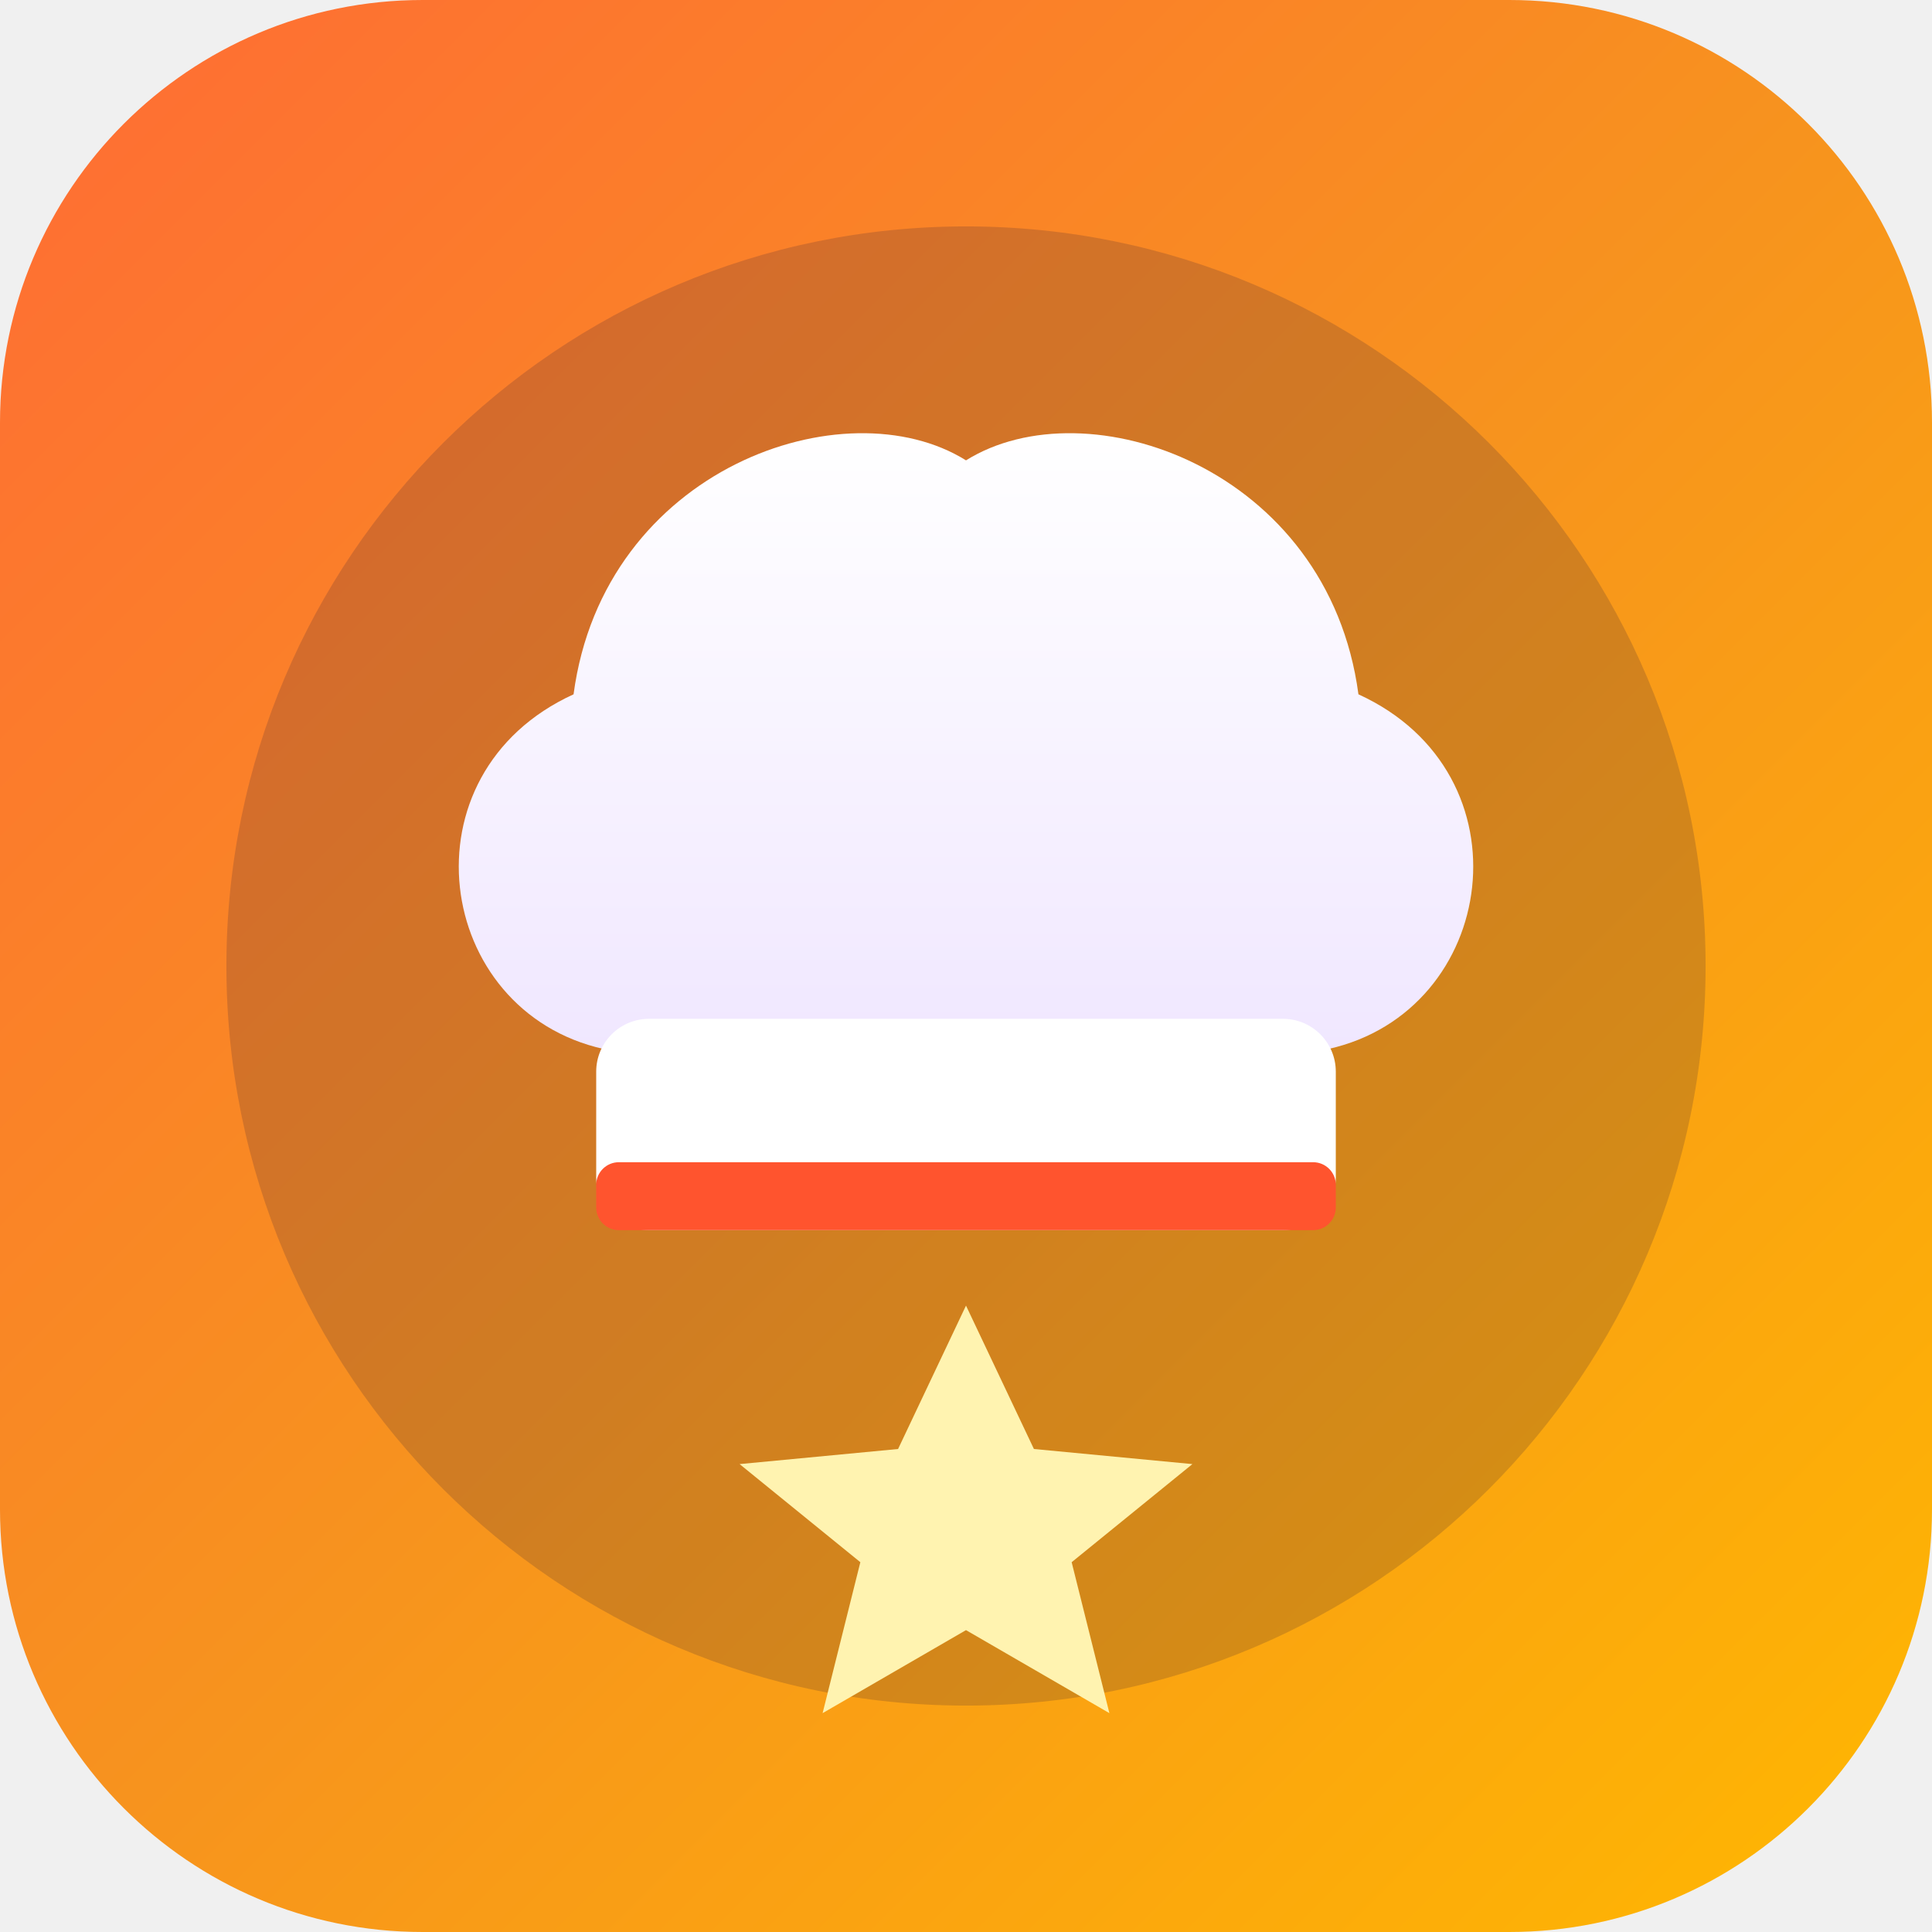
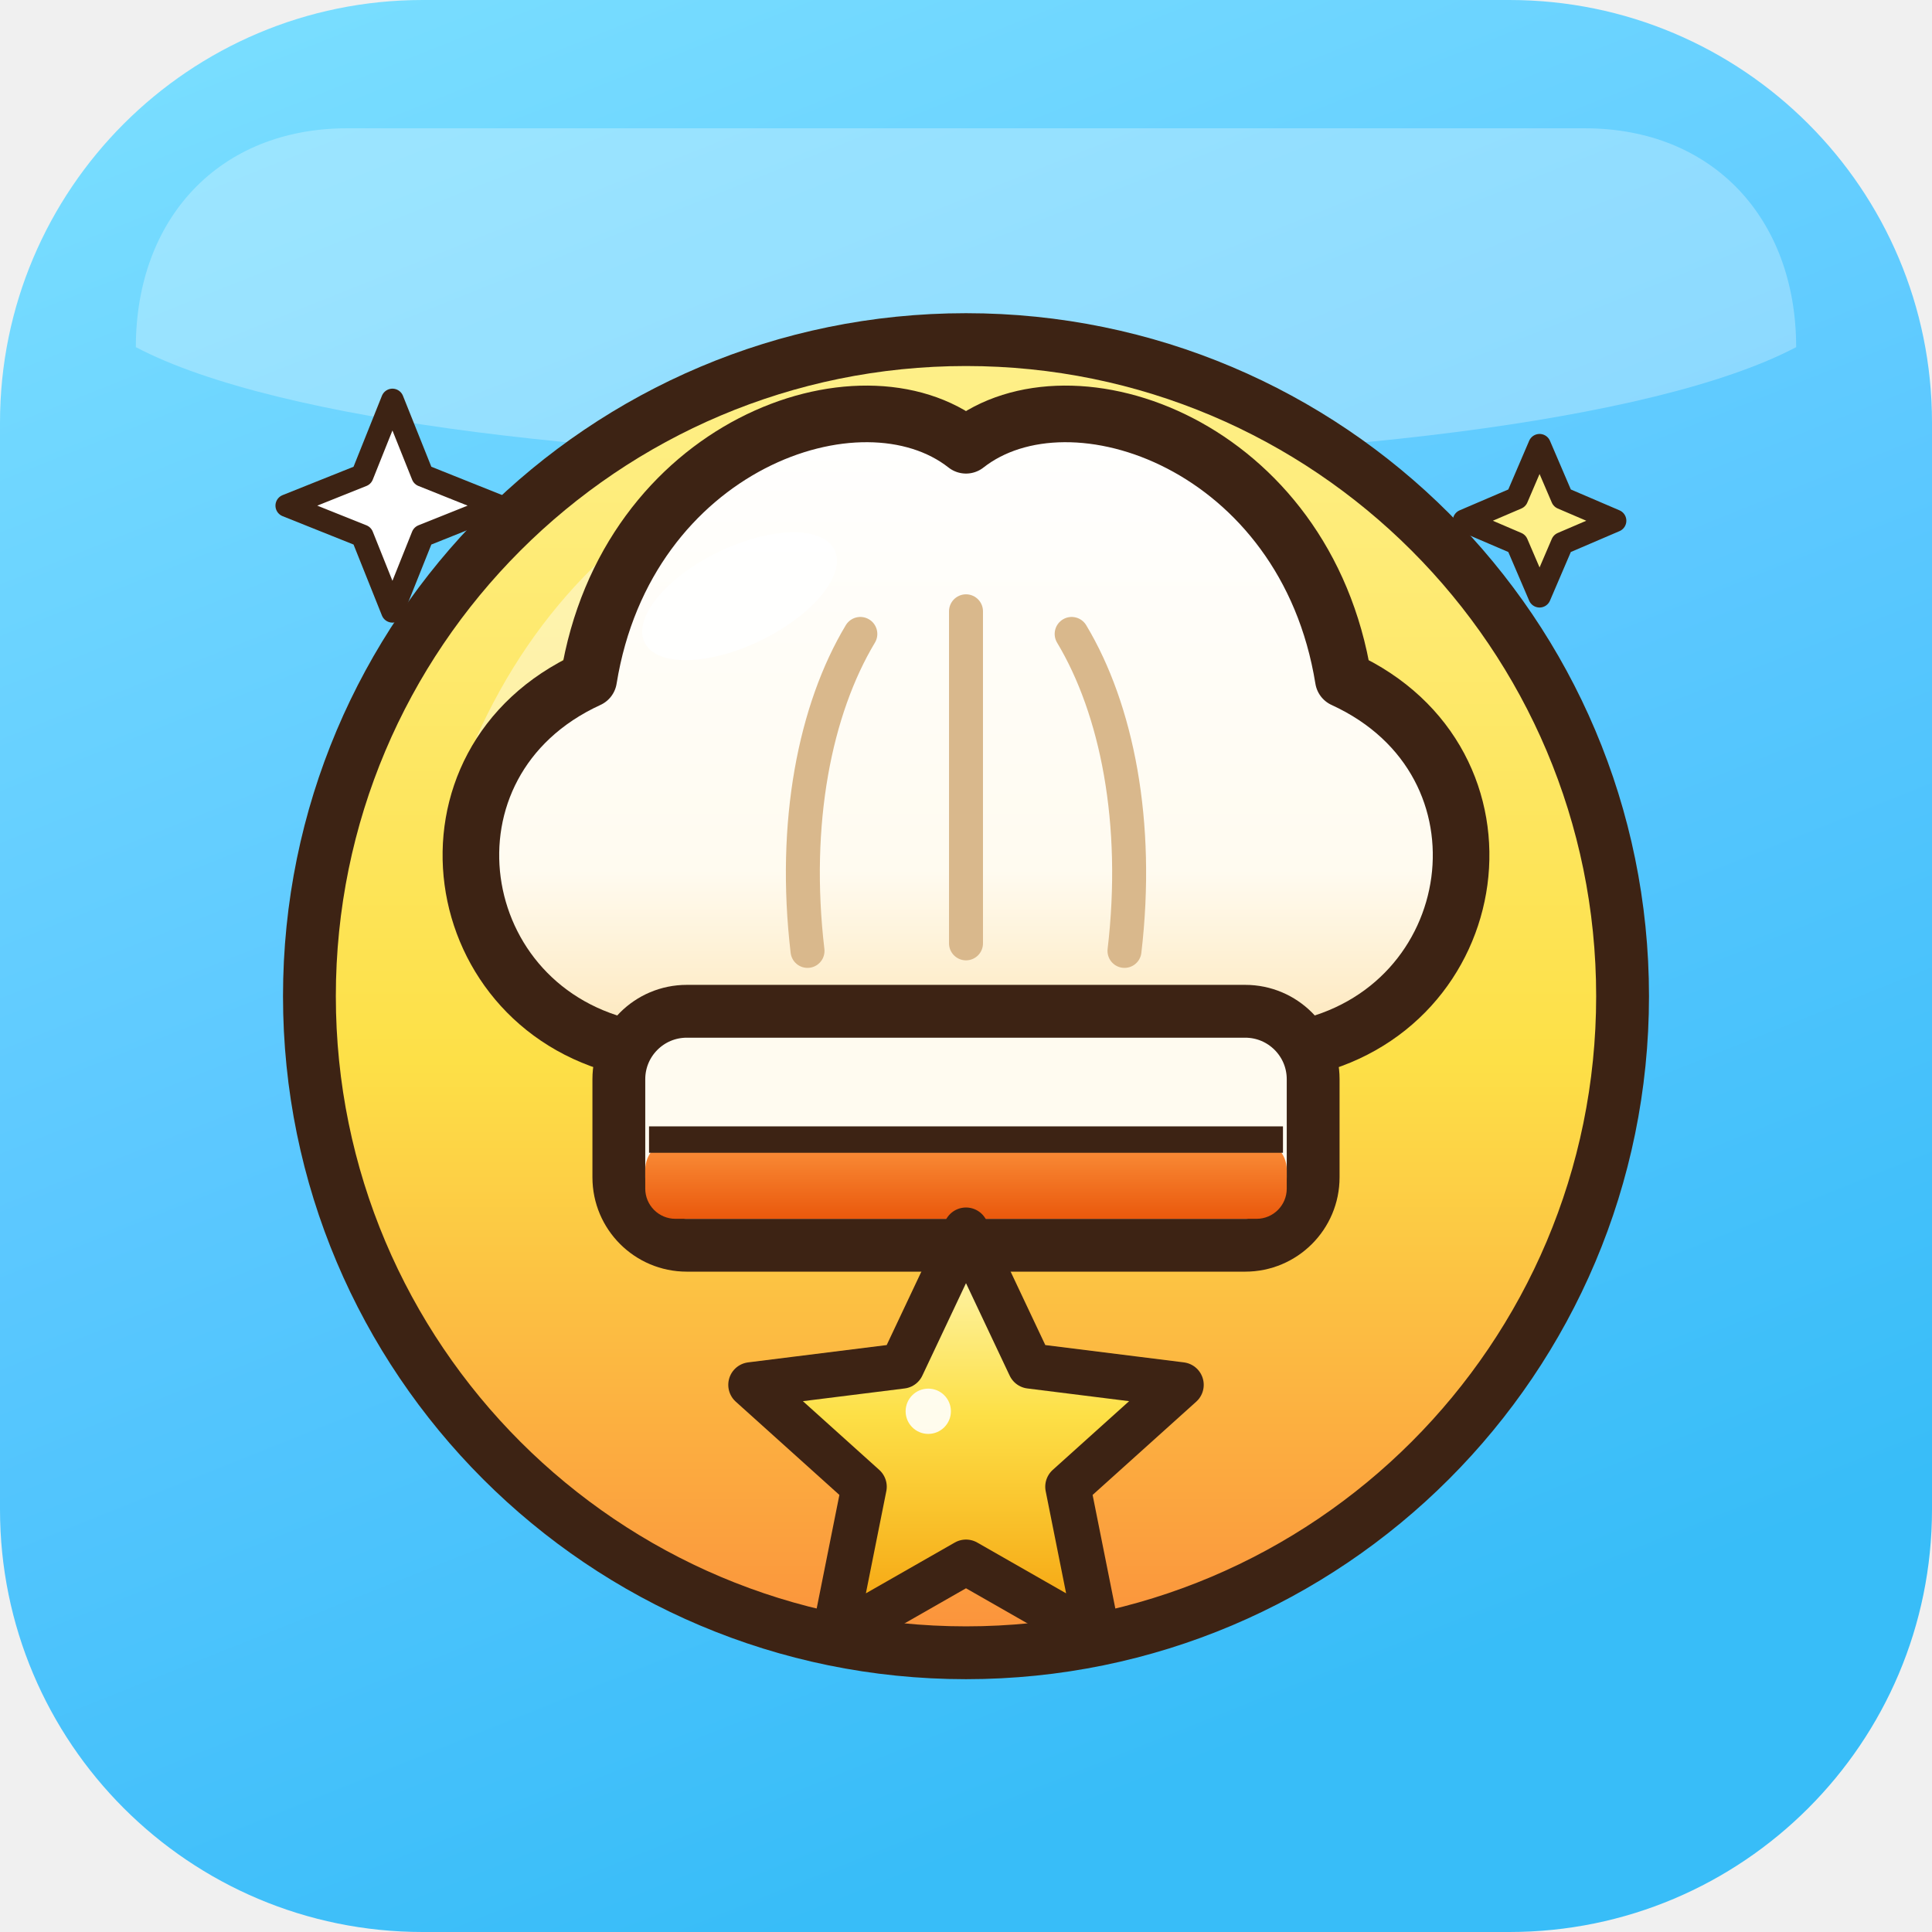
<svg xmlns="http://www.w3.org/2000/svg" viewBox="0 0 512 512">
  <defs>
-     <linearGradient id="bg" x1="0" y1="0" x2="1" y2="1">
-       <stop offset="0%" stop-color="#ff6b35" />
-       <stop offset="50%" stop-color="#f7931e" />
-       <stop offset="100%" stop-color="#ffb800" />
+     <linearGradient id="skyBg" x1="0" y1="0" x2="0.4" y2="1">
+       <stop offset="0%" stop-color="#7CE0FF" />
+       <stop offset="55%" stop-color="#5CC8FF" />
+       <stop offset="100%" stop-color="#38BDF8" />
    </linearGradient>
-     <linearGradient id="hat" x1="0" y1="0" x2="0" y2="1">
-       <stop offset="0%" stop-color="#ffffff" />
-       <stop offset="100%" stop-color="#f0e7ff" />
+     <linearGradient id="warmMedallion" x1="0" y1="0" x2="0" y2="1">
+       <stop offset="0%" stop-color="#FEF08A" />
+       <stop offset="55%" stop-color="#FDE047" />
+       <stop offset="100%" stop-color="#FB923C" />
+     </linearGradient>
+     <linearGradient id="toqueFill" x1="0" y1="0" x2="0" y2="1">
+       <stop offset="0%" stop-color="#FFFFFF" />
+       <stop offset="72%" stop-color="#FFFBF0" />
+       <stop offset="100%" stop-color="#FDE6B8" />
+     </linearGradient>
+     <linearGradient id="ribbonCoral" x1="0" y1="0" x2="0" y2="1">
+       <stop offset="0%" stop-color="#FB923C" />
+       <stop offset="100%" stop-color="#EA580C" />
+     </linearGradient>
+     <linearGradient id="goldStar" x1="0" y1="0" x2="0" y2="1">
+       <stop offset="0%" stop-color="#FEF9C3" />
+       <stop offset="45%" stop-color="#FDE047" />
+       <stop offset="100%" stop-color="#F59E0B" />
    </linearGradient>
  </defs>
-   <rect width="512" height="512" rx="112" fill="url(#bg)" />
-   <circle cx="256" cy="256" r="196" fill="#231636" opacity="0.18" />
-   <path d="M160 278 C115 268 106 205 152 184 C160 124 224 102 256 122 C288 102 352 124 360 184 C406 205 397 268 352 278 Z" fill="url(#hat)" />
-   <rect x="158" y="270" width="196" height="56" rx="14" fill="#ffffff" />
-   <rect x="158" y="308" width="196" height="18" rx="6" fill="#ff542e" />
-   <path d="M256 346 L274 384 L316 388 L284 414 L294 454 L256 432 L218 454 L228 414 L196 388 L238 384 Z" fill="#fff3b0" />
+   <rect x="0" y="0" width="512" height="512" rx="112" fill="url(#skyBg)" />
+   <path d="M92 34 H420 C454 34 476 58 476 92 C400 132 112 132 36 92 C36 58 58 34 92 34 Z" fill="#FFFFFF" opacity="0.28" />
+   <circle cx="256" cy="264" r="174" fill="url(#warmMedallion)" stroke="#3D2314" stroke-width="14" />
+   <path d="M126 196 C158 124 230 98 310 112 C230 120 166 154 126 196 Z" fill="#FFFFFF" opacity="0.42" />
+   <path d="M168 278 C118 268 108 202 156 180 C166 118 228 96 256 118 C284 96 346 118 356 180 C404 202 394 268 344 278 Z" fill="url(#toqueFill)" stroke="#3D2314" stroke-width="15" stroke-linejoin="round" />
+   <path d="M214 252 C210 218 216 188 228 168" fill="none" stroke="#D9B88C" stroke-width="9" stroke-linecap="round" />
+   <path d="M256 250 V162" fill="none" stroke="#D9B88C" stroke-width="9" stroke-linecap="round" />
+   <path d="M298 252 C302 218 296 188 284 168" fill="none" stroke="#D9B88C" stroke-width="9" stroke-linecap="round" />
+   <ellipse cx="196" cy="158" rx="28" ry="13" transform="rotate(-26 196 158)" fill="#FFFFFF" opacity="0.88" />
+   <rect x="164" y="268" width="184" height="62" rx="18" fill="#FFFBF0" stroke="#3D2314" stroke-width="14" />
+   <rect x="171" y="302" width="170" height="21" rx="8" fill="url(#ribbonCoral)" />
+   <line x1="172" y1="302" x2="340" y2="302" stroke="#3D2314" stroke-width="7" />
+   <path d="M256 326 L273 362 L313 367 L283 394 L291 434 L256 414 L221 434 L229 394 L199 367 L239 362 Z" fill="url(#goldStar)" stroke="#3D2314" stroke-width="12" stroke-linejoin="round" />
+   <circle cx="246" cy="374" r="6" fill="#FFFFFF" opacity="0.9" />
+   <path d="M104 106 L112 126 L132 134 L112 142 L104 162 L96 142 L76 134 L96 126 Z" fill="#FFFFFF" stroke="#3D2314" stroke-width="6" stroke-linejoin="round" />
+   <path d="M408 118 L414 132 L428 138 L414 144 L408 158 L402 144 L388 138 L402 132 Z" fill="#FEF08A" stroke="#3D2314" stroke-width="6" stroke-linejoin="round" />
</svg>
